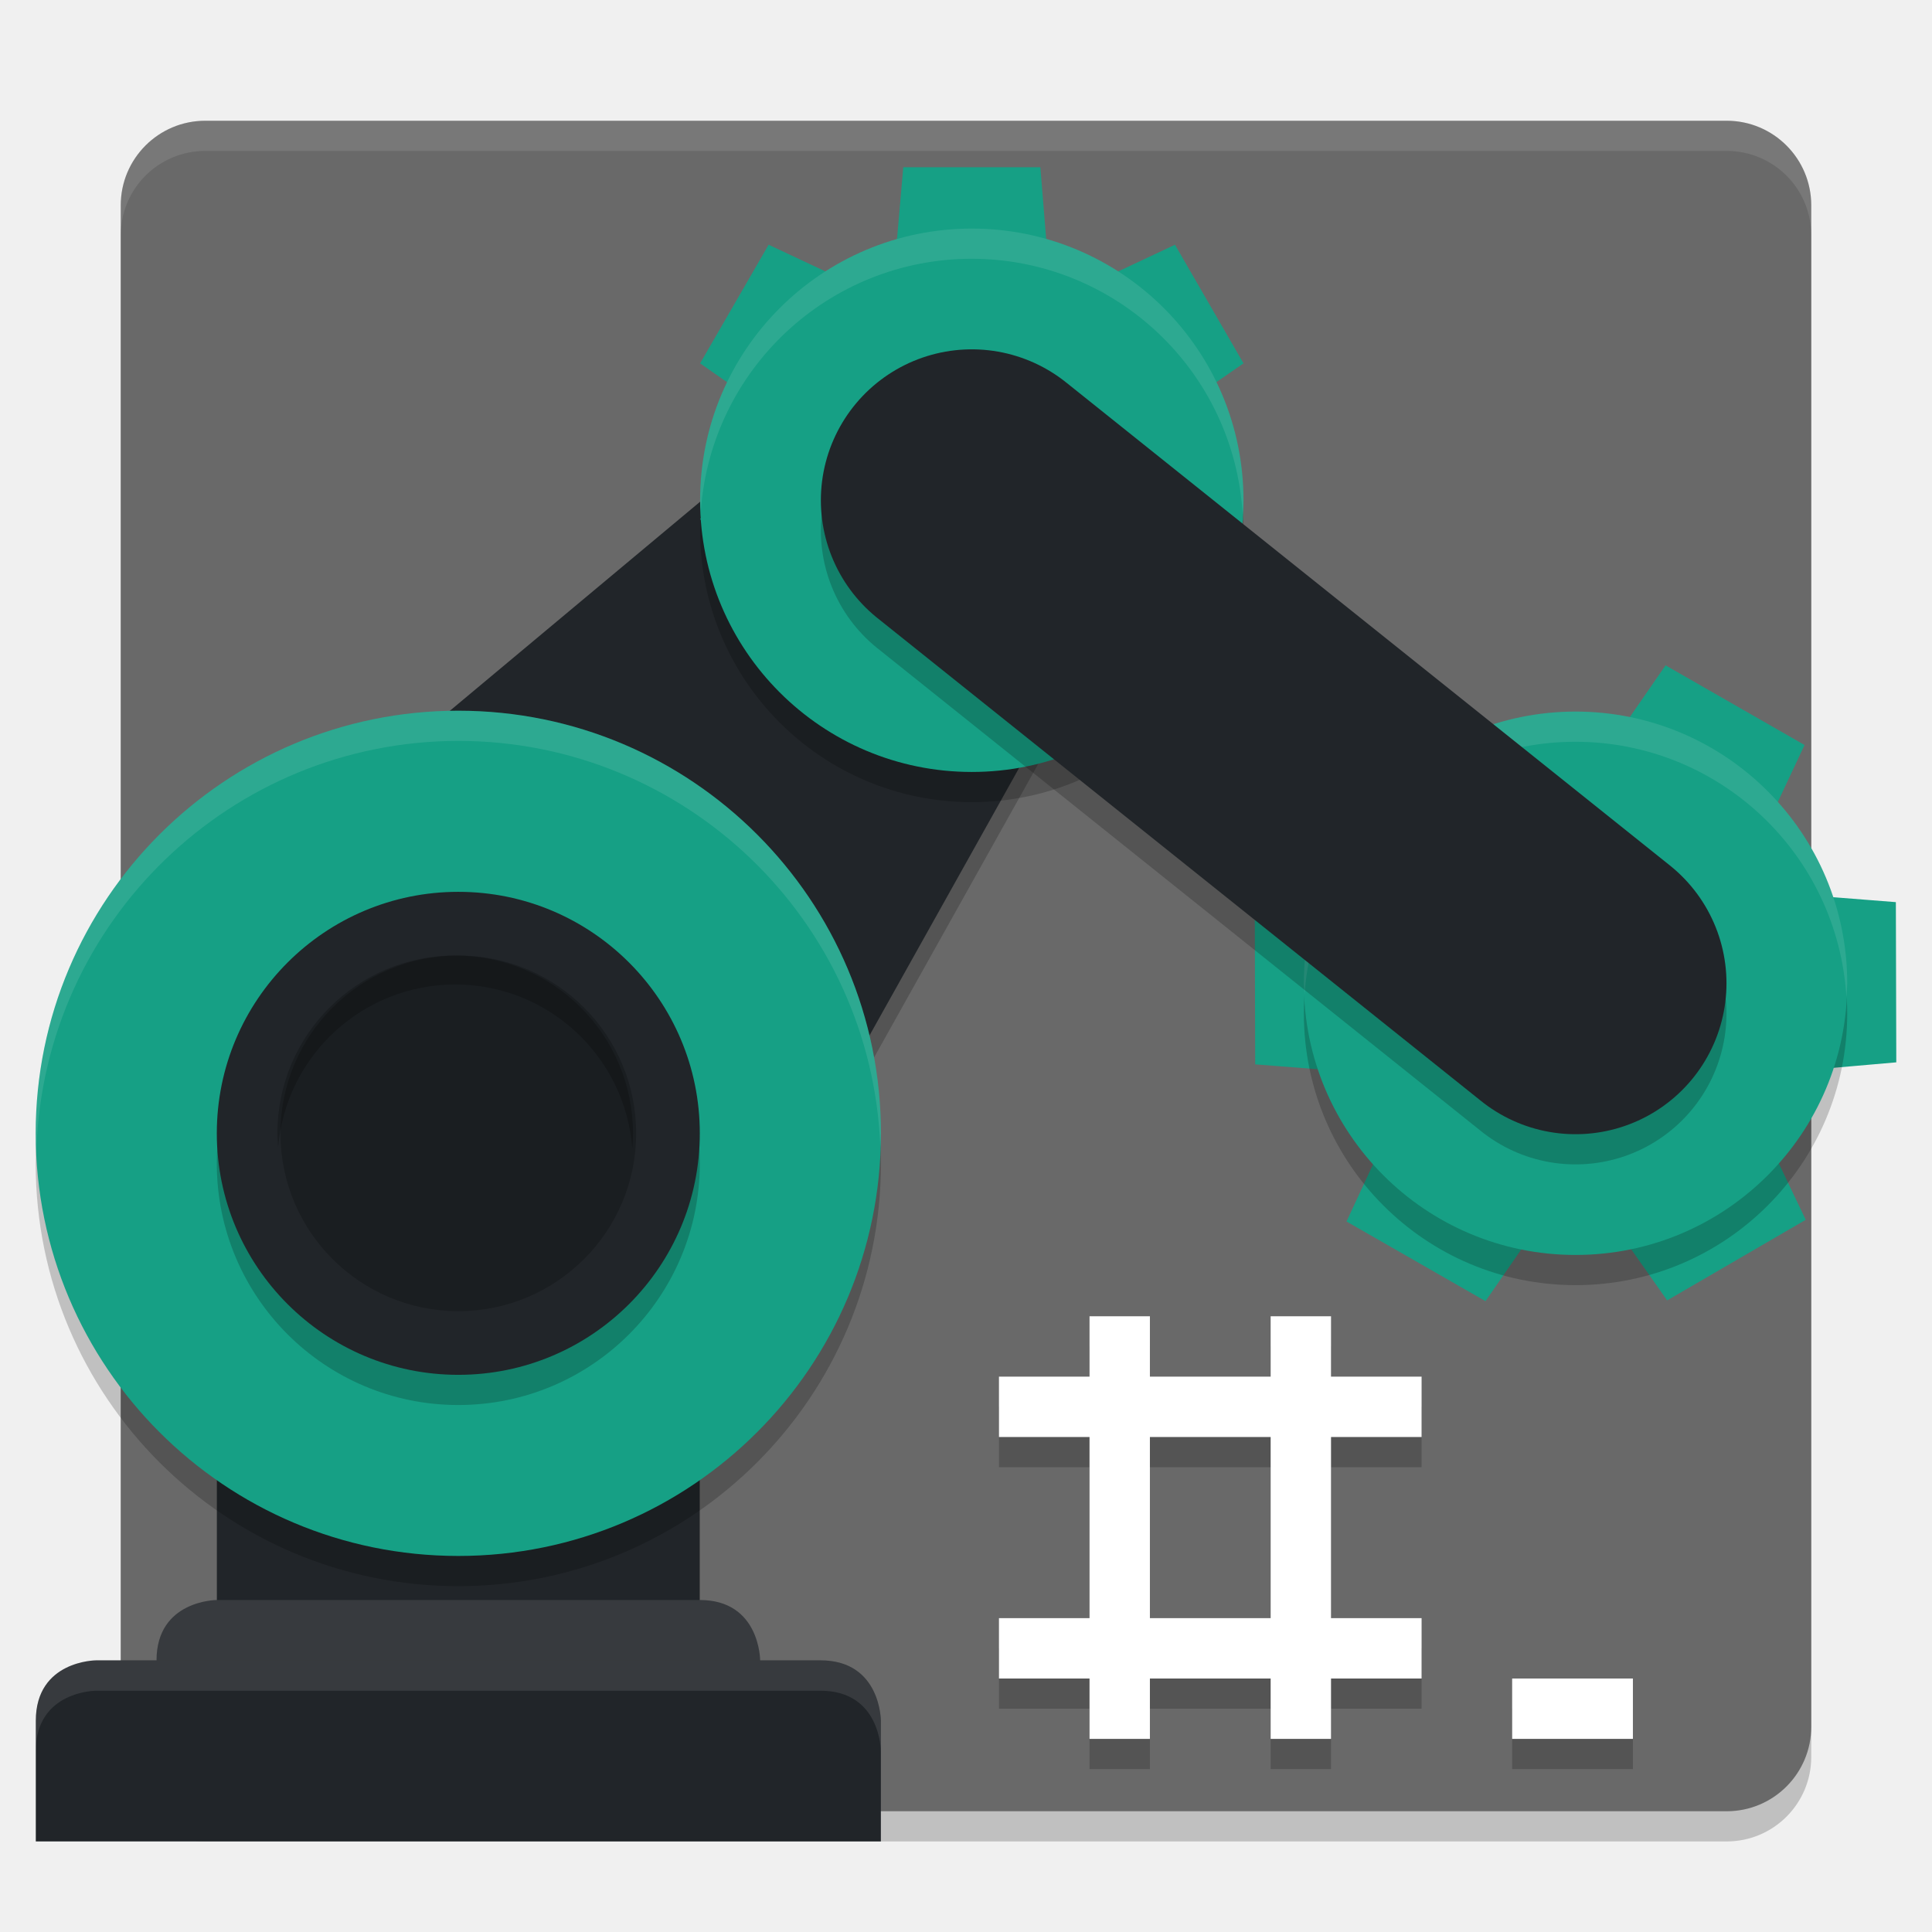
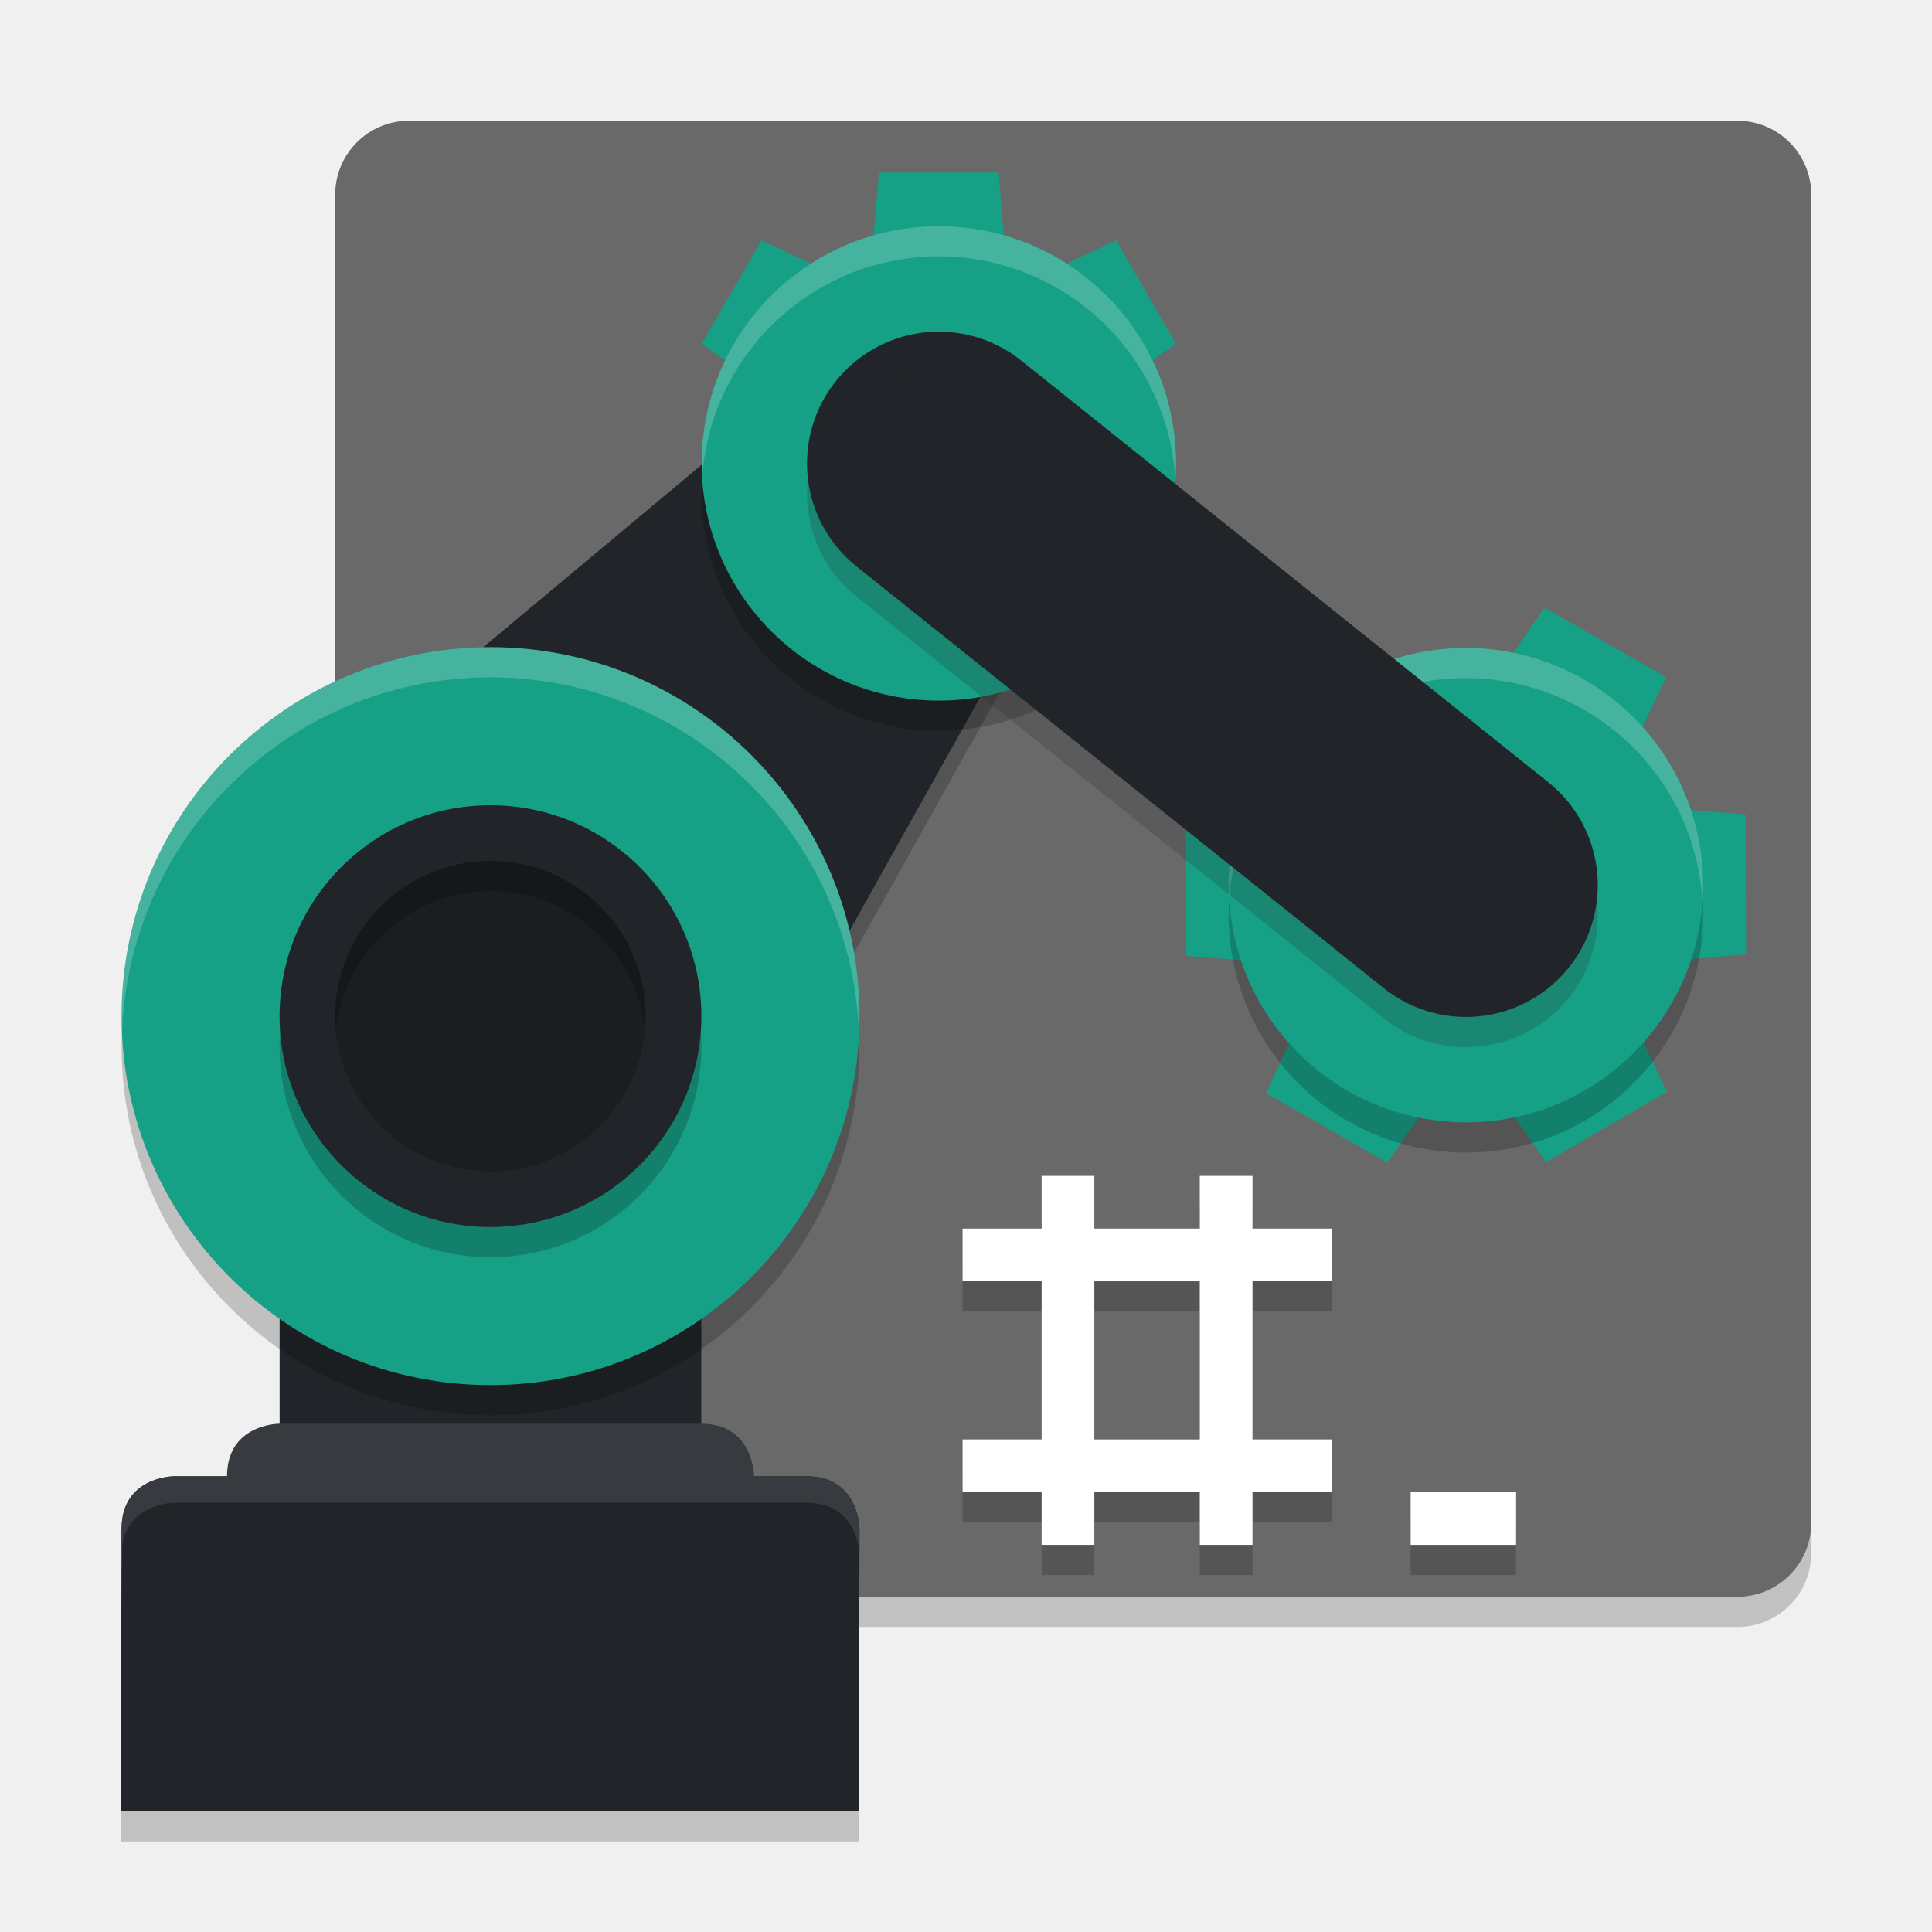
- <svg xmlns="http://www.w3.org/2000/svg" xmlns:xlink="http://www.w3.org/1999/xlink" width="64" height="64" version="1.1">
-   <defs>
-     <linearGradient id="linearGradient2450">
-       <stop style="stop-color:#35bf5c;stop-opacity:0.899" offset="0" />
-       <stop style="stop-color:#35bf5c;stop-opacity:0" offset="1" />
-     </linearGradient>
-     <radialGradient id="radialGradient3438" cx="-174.61" cy="1608.253" r="57.831" fx="-174.61" fy="1608.253" gradientTransform="matrix(2.827672,-2.851867,3.138247,3.11162,-4651.889,-3868.647)" gradientUnits="userSpaceOnUse" xlink:href="#linearGradient2450" />
-     <radialGradient id="radialGradient3438-7" cx="-174.61" cy="1608.253" r="57.831" fx="-174.61" fy="1608.253" gradientTransform="matrix(2.827672,-2.851867,3.138247,3.11162,-4651.889,-3868.647)" gradientUnits="userSpaceOnUse" xlink:href="#linearGradient2450" />
-   </defs>
-   <rect style="opacity:0.2" width="56" height="56" x="4" y="5" rx="2.8" ry="2.8" />
-   <rect style="fill:#696969" width="56" height="56" x="4" y="4" rx="2.8" ry="2.8" />
-   <path style="opacity:0.1;fill:#ffffff" d="M 6.801,4 C 5.25,4 4,5.25 4,6.801 v 1 C 4,6.25 5.25,5 6.801,5 H 57.199 C 58.75,5 60,6.25 60,7.801 v -1 C 60,5.25 58.75,4 57.199,4 Z" />
-   <rect style="fill:#212529" width="15.996" height="24.5" x="-23.18" y="32.5" ry="0" transform="scale(-1,1)" />
-   <path style="fill:#373a3e" d="m 23.181,53.002 c 2,0 2,2 2,2 v 3.999 H 5.185 v -3.999 c 0,-2 2,-2 2,-2 z" />
-   <path style="fill:#212529" d="m 27.18,55.001 c 2,0 2,2 2,2 V 61 H 1.186 v -3.999 c 0,-2 2,-2 2,-2 z" />
-   <path style="opacity:0.1;fill:#ffffff" d="m 3.185,55.001 c 0,0 -2,4.4e-4 -2,2 v 1.006 c 0,-2 2,-2 2,-2 h 23.994 c 2,0 2,2 2,2 v -1.006 c 0,0 -4.4e-4,-2 -2,-2 z" />
-   <path style="opacity:0.2" d="m 36.092,44.603 v 2 h -3 v 2 h 3 v 6 h -3 v 2 h 3 v 2 h 2 v -2 h 4 v 2 h 2 v -2 h 3 v -2 h -3 v -6 h 3 v -2 h -3 v -2 h -2 v 2 h -4 v -2 z m 2,4 h 4 v 6 h -4 z m 12,8 v 2 h 4 v -2 z" />
-   <path style="fill:#ffffff" d="m 36.092,43.603 v 2 h -3 v 2 h 3 v 6 h -3 v 2 h 3 v 2 h 2 v -2 h 4 v 2 h 2 v -2 h 3 v -2 h -3 v -6 h 3 v -2 h -3 v -2 h -2 v 2 h -4 v -2 z m 2,4 h 4 v 6 h -4 z m 12,8 v 2 h 4 v -2 z" />
-   <path style="fill:#16a085" d="m 55.227,43.077 -1.613,-2.291 c -0.928,0.158 -1.876,0.158 -2.804,3.5e-4 l -1.601,2.316 -4.604,-2.639 1.184,-2.549 c -0.303,-0.362 -0.575,-0.749 -0.812,-1.158 -0.238,-0.409 -0.44,-0.837 -0.605,-1.281 l -2.792,-0.217 -0.014,-5.307 2.64,-0.224 3.248,5.589 c 1.519,2.614 4.87,3.502 7.485,1.982 2.614,-1.519 3.502,-4.87 1.982,-7.485 l -3.252,-5.596 1.505,-2.177 4.604,2.639 -1.199,2.555 c 0.305,0.356 0.579,0.736 0.819,1.138 0.241,0.412 0.445,0.845 0.612,1.292 l 2.793,0.22 0.014,5.307 -2.804,0.245 c -0.325,0.888 -0.8,1.715 -1.402,2.444 l 1.206,2.527 z" />
-   <path style="opacity:0.2" d="M 37.596,19.579 23.919,44.035 6.456,31.602 29.237,12.57 Z" />
-   <path style="fill:#212529" d="M 37.596,18.579 23.919,43.035 6.456,30.602 29.237,11.57 Z" />
-   <circle style="opacity:0.2" cx="-15.182" cy="38.543" r="14" transform="scale(-1,1)" />
-   <circle style="fill:#16a085" cx="-15.182" cy="37.543" r="14" transform="scale(-1,1)" />
-   <circle style="opacity:0.2" cx="-15.182" cy="38.543" r="8" transform="scale(-1,1)" />
-   <circle style="fill:#212529" cx="-15.182" cy="37.543" r="8" transform="scale(-1,1)" />
-   <path style="opacity:0.1;fill:#ffffff" d="m 15.182,23.543 a 14,14 0 0 1 14,14 14,14 0 0 1 -0.019,0.451 14,14 0 0 0 -13.98,-13.451 14,14 0 0 0 -13.975,13.496 14,14 0 0 1 -0.025,-0.496 14,14 0 0 1 14,-14 z" />
-   <path style="fill:#16a085" d="m 29.922,5.539 -0.208,2.387 c -0.754,0.282 -1.455,0.689 -2.073,1.205 l -2.179,-1.024 -2.27,3.93 1.971,1.376 c -0.068,0.398 -0.103,0.801 -0.103,1.205 0,0.405 0.034,0.808 0.103,1.207 l -1.971,1.36 2.27,3.93 2.048,-0.969 v -5.528 c 0,-2.586 2.096,-4.682 4.682,-4.682 2.586,0 4.682,2.096 4.682,4.682 v 5.534 l 2.048,0.962 2.27,-3.93 -1.984,-1.374 c 0.072,-0.394 0.111,-0.793 0.117,-1.193 6.5e-4,-0.408 -0.034,-0.816 -0.103,-1.218 l 1.971,-1.362 -2.27,-3.93 -2.179,1.024 c -0.622,-0.517 -1.328,-0.924 -2.087,-1.205 l -0.194,-2.387 z" />
-   <circle style="opacity:0.2" cx="52.192" cy="33.572" r="9" />
-   <circle style="opacity:0.2" cx="32.192" cy="17.572" r="9" />
-   <circle style="fill:#16a085" cx="52.192" cy="32.572" r="9" />
-   <circle style="fill:#16a085" cx="32.192" cy="16.572" r="9" />
-   <path style="opacity:0.1;fill:#ffffff" d="m 52.192,23.572 a 9,9 0 0 0 -9,9 9,9 0 0 0 0.023,0.363 9,9 0 0 1 8.977,-8.363 9,9 0 0 1 8.973,8.469 9,9 0 0 0 0.027,-0.469 9,9 0 0 0 -9,-9 z" />
-   <path style="opacity:0.2;fill:none;stroke:#000000;stroke-width:10;stroke-linecap:round" d="m 32.192,17.572 20,16" />
-   <path style="fill:#212529;stroke:#212529;stroke-width:10;stroke-linecap:round" d="m 32.192,16.572 20,16" />
-   <path style="opacity:0.1;fill:#ffffff" d="m 32.192,7.572 a 9,9 0 0 0 -9,9 9,9 0 0 0 0.023,0.363 9,9 0 0 1 8.977,-8.363 9,9 0 0 1 8.973,8.469 9,9 0 0 0 0.027,-0.469 9,9 0 0 0 -9,-9 z" />
-   <circle style="fill-opacity:0.2" cx="-15.182" cy="37.543" r="5.891" transform="scale(-1,1)" />
-   <path style="fill-opacity:0.2" d="m 15.08,31.652 a 5.891,5.891 0 0 0 -5.891,5.891 5.891,5.891 0 0 0 0.025,0.467 5.891,5.891 0 0 1 5.865,-5.398 5.891,5.891 0 0 1 5.867,5.426 5.891,5.891 0 0 0 0.023,-0.494 5.891,5.891 0 0 0 -5.891,-5.891 z" />
+ <svg xmlns="http://www.w3.org/2000/svg" width="64" height="64" version="1.1" id="svg14">
+   <defs id="defs18" />
+   <g id="g935" transform="translate(59.18643)">
+     <rect style="opacity:0.2;fill:#000000;fill-opacity:0.97;stroke-width:3.364" width="48.895" height="48.895" x="-48.082" y="5" rx="2.445" ry="2.445" id="rect879" />
+     <rect id="rect821" ry="2.445" rx="2.445" y="4" x="-48.082" height="48.895" width="48.895" style="fill:#696969;stroke-width:3.364" />
+     <path style="opacity:0.2;fill:#000000;fill-opacity:0.97;stroke-width:3.364" d="m -30.666,11.986 -19.893,16.618 2.324,1.654 h -1.688 v 19.646 h -3.493 c 0,0 -1.738,-0.003 -1.743,1.743 L -55.186,61 h 24.445 l 0.027,-9.352 c 0,0 -0.004,-1.743 -1.75,-1.743 h -3.493 V 38.995 l 0.649,0.465 11.942,-21.355 z" id="path881" />
+     <path id="rect823" d="m -30.666,10.986 -19.893,16.618 2.324,1.654 h -1.688 v 19.646 h -3.493 c 0,0 -1.738,-0.003 -1.743,1.743 l -0.027,9.352 h 24.445 l 0.027,-9.352 c 0,0 -0.004,-1.743 -1.75,-1.743 h -3.493 V 37.995 l 0.649,0.465 11.942,-21.355 z" style="fill:#212529;stroke-width:3.364" />
+     <path id="path825" d="m -49.923,47.162 c 0,0 -1.743,-0.003 -1.743,1.743 h -1.75 c 0,0 -1.743,-0.003 -1.743,1.743 v 0.882 c 0,-1.746 1.743,-1.75 1.743,-1.75 h 20.952 c 1.746,0 1.75,1.75 1.75,1.75 v -0.882 c 0,0 -0.004,-1.743 -1.75,-1.743 h -1.743 c 0,0 -0.004,-1.743 -1.75,-1.743 z" style="fill:#373a3e;stroke-width:3.364" />
+     <path id="path831" d="m -7.974,38.494 -1.408,-2 c -0.81,0.138 -1.638,0.138 -2.448,3.08e-4 l -1.398,2.022 -4.02,-2.304 1.033,-2.226 c -0.265,-0.316 -0.502,-0.654 -0.709,-1.011 -0.208,-0.357 -0.384,-0.731 -0.528,-1.118 l -2.437,-0.19 -0.013,-4.634 2.305,-0.195 2.836,4.88 c 1.327,2.283 4.252,3.057 6.535,1.731 2.283,-1.327 3.058,-4.252 1.731,-6.535 l -2.839,-4.886 1.314,-1.9 4.02,2.304 -1.047,2.231 c 0.266,0.31 0.505,0.643 0.715,0.994 0.21,0.36 0.389,0.738 0.534,1.128 l 2.439,0.192 0.013,4.634 -2.449,0.214 c -0.284,0.776 -0.698,1.497 -1.224,2.134 l 1.053,2.207 z" style="fill:#16a085;stroke-width:3.364" />
+     <path style="opacity:0.2;fill:#000000;fill-opacity:0.995;stroke-width:3.364" d="m -28.089,8.493 a 7.857,7.857 0 0 0 -7.854,7.854 7.857,7.857 0 0 0 7.854,7.861 7.857,7.857 0 0 0 7.861,-7.861 7.857,7.857 0 0 0 -7.861,-7.854 z M -42.936,22.438 A 12.223,12.223 0 0 0 -55.159,34.661 12.223,12.223 0 0 0 -42.936,46.884 12.223,12.223 0 0 0 -30.714,34.661 12.223,12.223 0 0 0 -42.936,22.438 Z m 32.313,0.027 a 7.857,7.857 0 0 0 -7.861,7.854 7.857,7.857 0 0 0 7.861,7.861 7.857,7.857 0 0 0 7.854,-7.861 7.857,7.857 0 0 0 -7.854,-7.854 z" id="path883" />
+     <path id="circle835" d="m -28.089,7.493 a 7.857,7.857 0 0 0 -7.854,7.854 7.857,7.857 0 0 0 7.854,7.861 7.857,7.857 0 0 0 7.861,-7.861 7.857,7.857 0 0 0 -7.861,-7.854 z M -42.936,21.438 A 12.223,12.223 0 0 0 -55.159,33.661 12.223,12.223 0 0 0 -42.936,45.884 12.223,12.223 0 0 0 -30.714,33.661 12.223,12.223 0 0 0 -42.936,21.438 Z m 32.313,0.027 a 7.857,7.857 0 0 0 -7.861,7.854 7.857,7.857 0 0 0 7.861,7.861 7.857,7.857 0 0 0 7.854,-7.861 7.857,7.857 0 0 0 -7.854,-7.854 z" style="fill:#16a085;stroke-width:3.364" />
+     <circle style="opacity:0.2;fill:#000000;fill-opacity:1;stroke-width:3.364" cx="42.939" cy="34.661" r="6.986" transform="scale(-1,1)" id="circle885" />
+     <circle id="circle837" transform="scale(-1,1)" r="6.986" cy="33.661" cx="42.939" style="fill:#212529;stroke-width:3.364" />
+     <circle id="circle845" transform="scale(-1,1)" r="5.143" cy="33.661" cx="42.939" style="fill-opacity:0.2;stroke-width:3.364" />
+     <path id="path839" d="m -30.069,5.718 -0.182,2.084 c -0.658,0.246 -1.271,0.602 -1.81,1.052 l -1.902,-0.894 -1.982,3.431 1.721,1.202 c -0.06,0.347 -0.09,0.699 -0.09,1.052 0,0.353 0.03,0.706 0.09,1.054 l -1.721,1.188 1.982,3.431 1.788,-0.846 v -4.826 c 0,-2.258 1.83,-4.088 4.088,-4.088 2.258,0 4.088,1.83 4.088,4.088 v 4.832 l 1.788,0.84 1.982,-3.431 -1.733,-1.2 c 0.063,-0.344 0.097,-0.692 0.102,-1.042 5.72e-4,-0.357 -0.029,-0.712 -0.09,-1.064 l 1.721,-1.19 -1.982,-3.431 -1.902,0.894 c -0.543,-0.451 -1.16,-0.807 -1.822,-1.052 l -0.17,-2.084 z" style="fill:#16a085;stroke-width:3.364" />
+     <path style="opacity:0.2;fill:#000000;fill-opacity:0.946;stroke-width:3.364" d="m -24.681,39.953 v 1.746 h -2.619 v 1.746 h 2.619 v 5.239 h -2.619 v 1.746 h 2.619 v 1.746 h 1.746 v -1.746 h 3.493 v 1.746 h 1.746 v -1.746 h 2.619 v -1.746 h -2.619 v -5.239 h 2.619 v -1.746 h -2.619 v -1.746 h -1.746 v 1.746 h -3.493 v -1.746 z m 1.746,3.493 h 3.493 v 5.239 h -3.493 z m 10.478,6.985 v 1.746 h 3.493 v -1.746 z" id="path889" />
+     <path id="path847" d="m -24.681,38.953 v 1.746 h -2.619 v 1.746 h 2.619 v 5.239 h -2.619 v 1.746 h 2.619 v 1.746 h 1.746 v -1.746 h 3.493 v 1.746 h 1.746 v -1.746 h 2.619 v -1.746 h -2.619 v -5.239 h 2.619 v -1.746 h -2.619 v -1.746 h -1.746 v 1.746 h -3.493 v -1.746 z m 1.746,3.493 h 3.493 v 5.239 h -3.493 z m 10.478,6.985 v 1.746 h 3.493 v -1.746 z" style="fill:#ffffff;stroke-width:3.364" />
+     <path id="circle909" d="m -42.939,28.518 a 5.143,5.143 0 0 0 -5.143,5.145 5.143,5.143 0 0 0 0.027,0.521 5.143,5.143 0 0 1 5.115,-4.666 5.143,5.143 0 0 1 5.117,4.625 5.143,5.143 0 0 0 0.025,-0.48 5.143,5.143 0 0 0 -5.143,-5.145 z" style="opacity:0.2;fill:#000000;fill-opacity:0.985;stroke-width:3.364" />
+     <path id="path914" d="m -28.088,7.494 a 7.857,7.857 0 0 0 -7.855,7.854 7.857,7.857 0 0 0 0.021,0.434 7.857,7.857 0 0 1 7.834,-7.289 7.857,7.857 0 0 1 7.84,7.428 7.857,7.857 0 0 0 0.021,-0.572 7.857,7.857 0 0 0 -7.861,-7.854 z M -42.936,21.439 a 12.223,12.223 0 0 0 -12.223,12.223 12.223,12.223 0 0 0 0.02,0.404 12.223,12.223 0 0 1 12.203,-11.629 12.223,12.223 0 0 1 12.201,11.811 12.223,12.223 0 0 0 0.021,-0.586 12.223,12.223 0 0 0 -12.223,-12.223 z m 32.312,0.025 a 7.857,7.857 0 0 0 -7.861,7.855 7.857,7.857 0 0 0 0.021,0.428 7.857,7.857 0 0 1 7.84,-7.283 7.857,7.857 0 0 1 7.834,7.434 7.857,7.857 0 0 0 0.021,-0.578 7.857,7.857 0 0 0 -7.855,-7.855 z" style="opacity:0.2;fill:#ffffff;stroke-width:3.364" />
+     <path id="path849" d="m -28.087,15.352 17.463,13.97" style="fill:#212529;stroke:#212529;stroke-width:8.731;stroke-linecap:round" />
+     <path style="opacity:0.2;fill:#000000;fill-opacity:0.985;stroke:#212529;stroke-width:8.731;stroke-linecap:round" d="m -28.087,16.352 17.463,13.97" id="path891" />
+   </g>
</svg>
